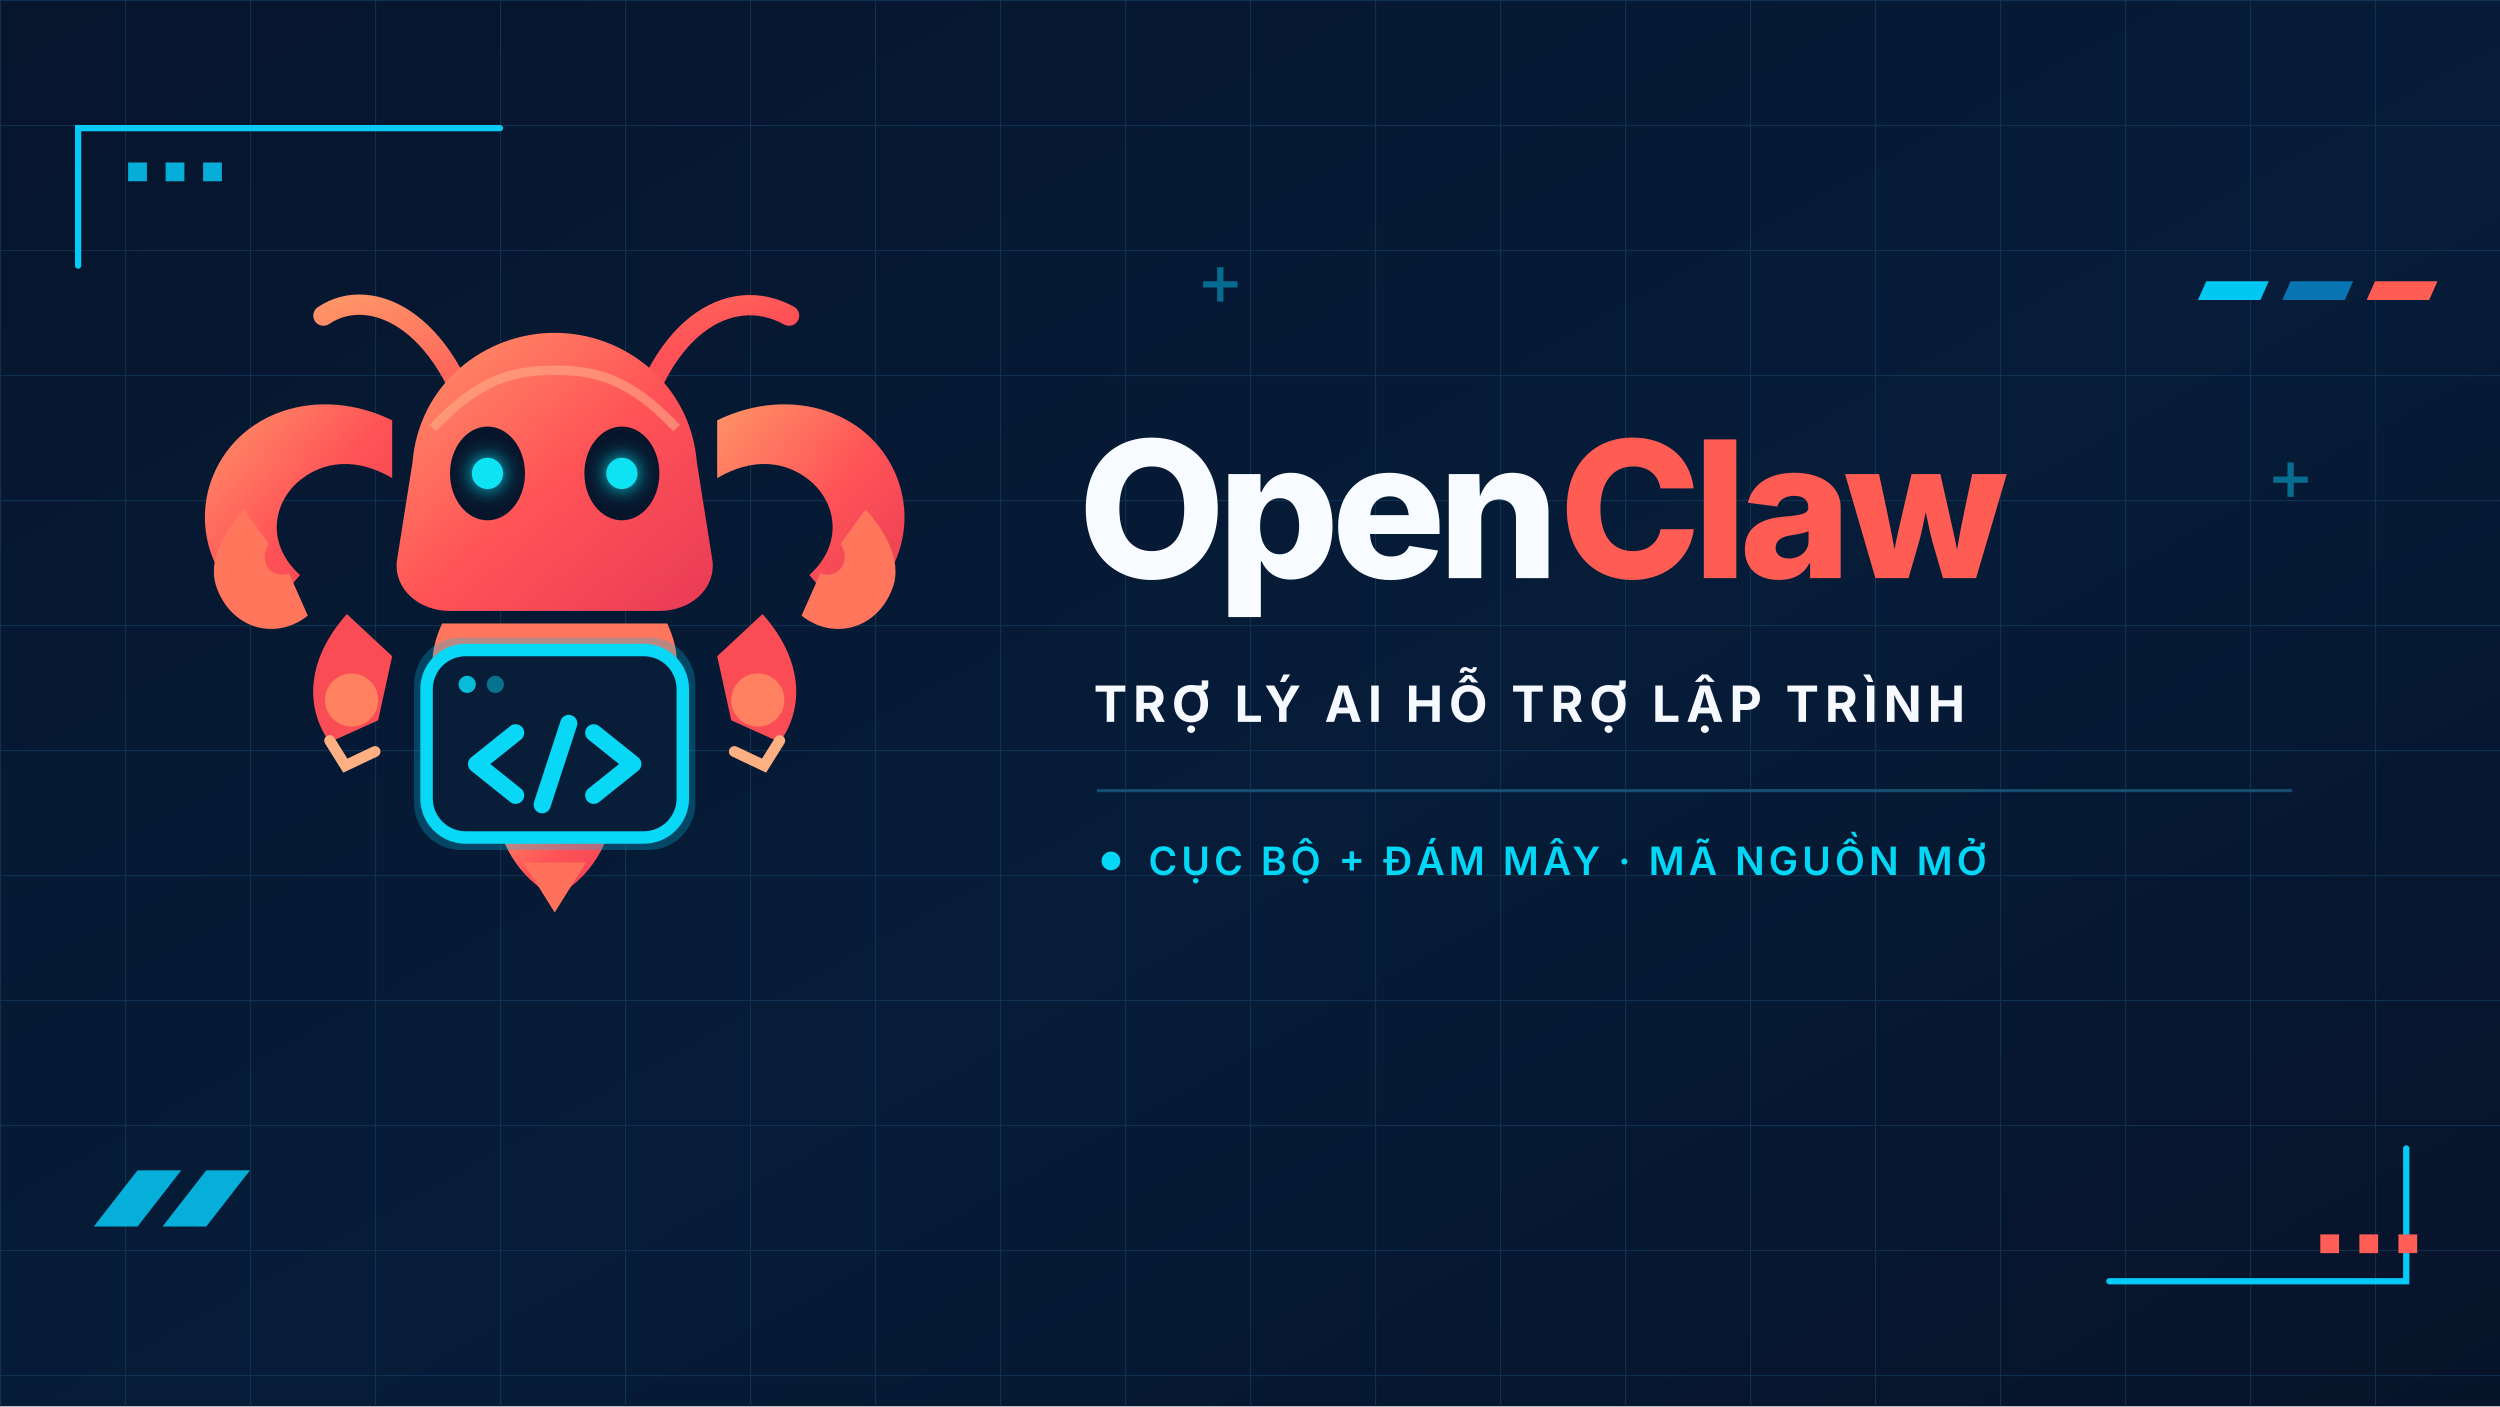
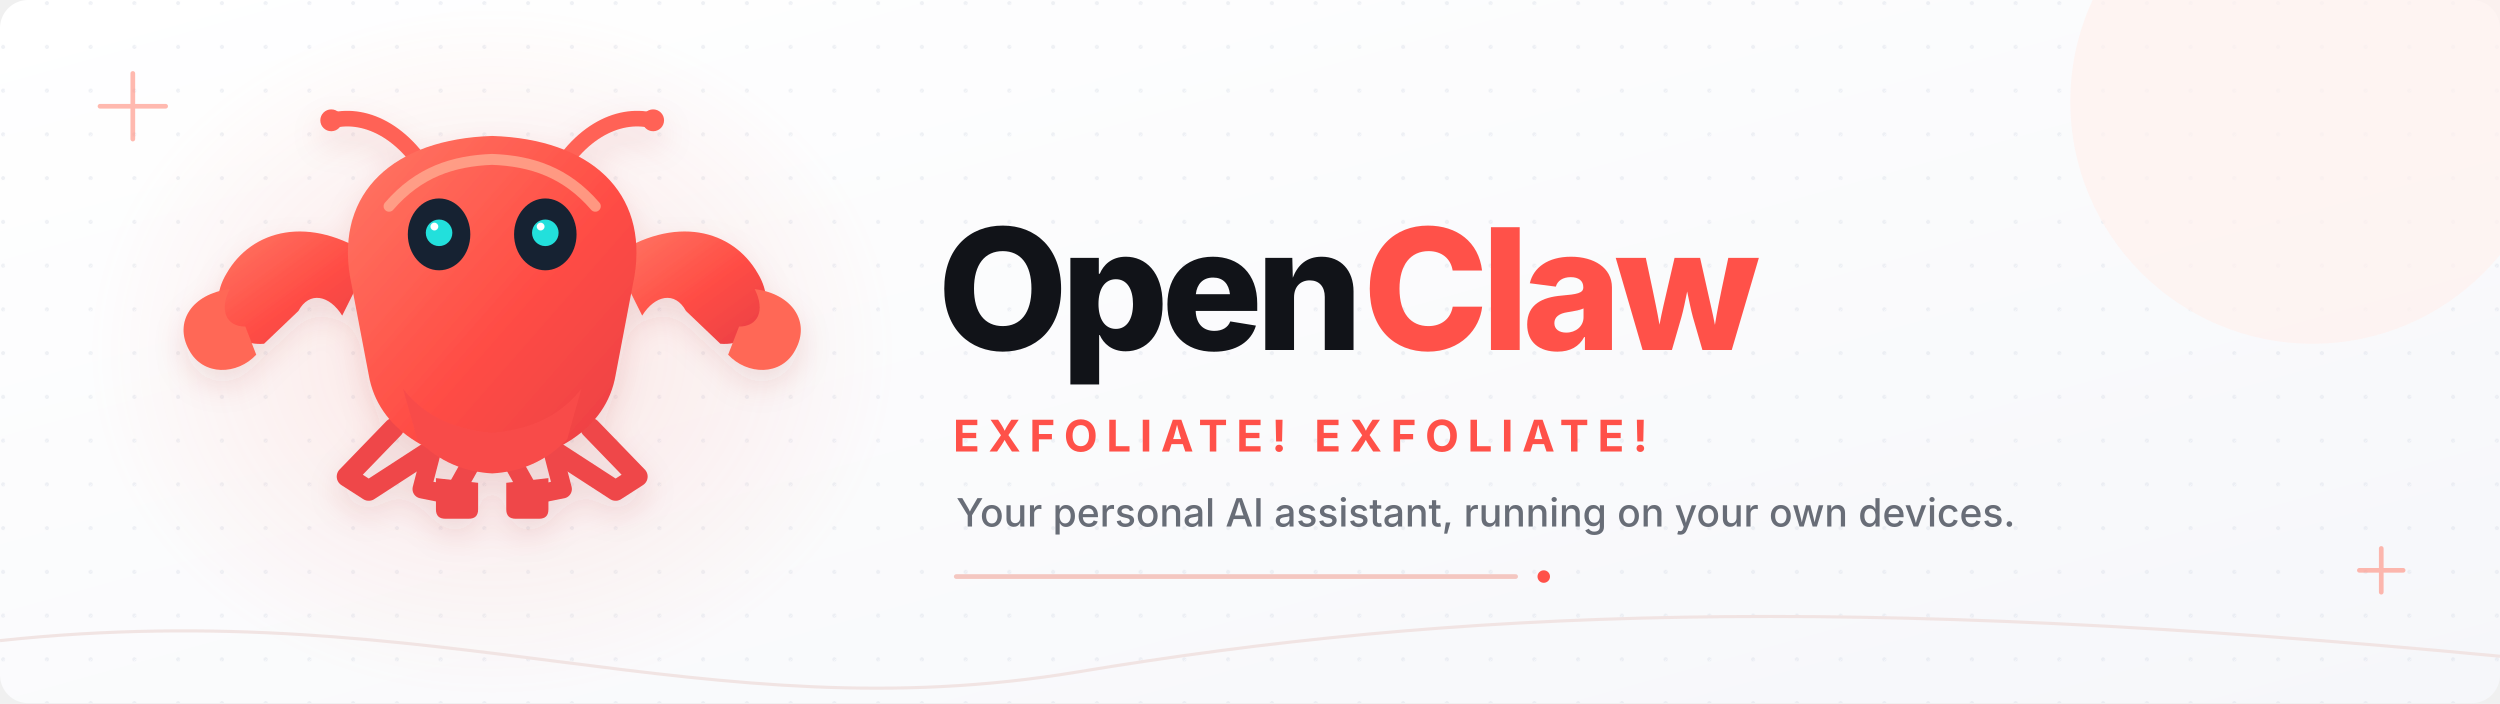
- <svg xmlns="http://www.w3.org/2000/svg" width="1600" height="900" viewBox="0 0 1600 900" role="img" aria-labelledby="title desc">
+ <svg xmlns="http://www.w3.org/2000/svg" width="1600" height="450" viewBox="0 0 1600 450" role="img" aria-labelledby="title desc">
  <defs>
    <linearGradient id="background" x1="0" y1="0" x2="1" y2="1">
-       <stop offset="0" stop-color="#07152d" />
-       <stop offset=".55" stop-color="#061c38" />
-       <stop offset="1" stop-color="#071329" />
+       <stop offset="0" stop-color="#ffffff" />
+       <stop offset="1" stop-color="#f6f7fa" />
    </linearGradient>
    <linearGradient id="shell" x1="0" y1="0" x2="1" y2="1">
-       <stop offset="0" stop-color="#ff9467" />
-       <stop offset=".52" stop-color="#ff5357" />
-       <stop offset="1" stop-color="#e83b56" />
+       <stop offset="0" stop-color="#ff7865" />
+       <stop offset=".55" stop-color="#ff4d45" />
+       <stop offset="1" stop-color="#e93e43" />
    </linearGradient>
-     <pattern id="grid" width="80" height="80" patternUnits="userSpaceOnUse">
-       <path d="M80 0H0V80" fill="none" stroke="#164065" stroke-width="1.4" opacity=".6" />
+     <radialGradient id="halo">
+       <stop offset="0" stop-color="#ff7665" stop-opacity=".17" />
+       <stop offset="1" stop-color="#ff7665" stop-opacity="0" />
+     </radialGradient>
+     <pattern id="dots" width="28" height="28" patternUnits="userSpaceOnUse">
+       <circle cx="2" cy="2" r="1.3" fill="#d9dee7" />
    </pattern>
-     <filter id="cyanGlow" x="-80%" y="-80%" width="260%" height="260%">
-       <feGaussianBlur stdDeviation="6" result="blur" />
-       <feMerge>
-         <feMergeNode in="blur" />
-         <feMergeNode in="SourceGraphic" />
-       </feMerge>
+     <filter id="softShadow" x="-40%" y="-40%" width="180%" height="180%">
+       <feDropShadow dx="0" dy="9" stdDeviation="10" flood-color="#a52b2b" flood-opacity=".13" />
    </filter>
  </defs>
-   <rect width="1600" height="900" fill="url(#background)" />
-   <rect width="1600" height="900" fill="url(#grid)" />
-   <g fill="none" stroke="#05c9f7" stroke-width="4" stroke-linecap="round">
-     <path d="M50 170V82H320" />
-     <path d="M1350 820H1540V735" />
-   </g>
-   <g fill="#05c9f7" opacity=".85">
-     <rect x="82" y="104" width="12" height="12" />
-     <rect x="106" y="104" width="12" height="12" />
-     <rect x="130" y="104" width="12" height="12" />
-     <path d="M770 180h22v4h-22zM779 171h4v22h-4zM1455 305h22v4h-22zM1464 296h4v22h-4z" opacity=".55" />
-     <path d="M60 785l28-36h28l-28 36zM104 785l28-36h28l-28 36z" />
-   </g>
-   <g fill="#ff5d55">
-     <rect x="1485" y="790" width="12" height="12" />
-     <rect x="1510" y="790" width="12" height="12" />
-     <rect x="1535" y="790" width="12" height="12" />
-   </g>
-   <g transform="translate(355 420)">
-     <path d="M-47 -128C-65 -214 -117 -239 -148 -218M48 -128C64 -211 112 -239 150 -218" fill="none" stroke="url(#shell)" stroke-width="13" stroke-linecap="round" />
-     <path d="M-104 -151C-151 -174 -204 -157 -220 -112C-232 -77 -215 -40 -184 -27L-163 -52C-184 -71 -181 -96 -165 -111C-148 -126 -126 -127 -104 -114Z" fill="url(#shell)" />
-     <path d="M-199 -94C-215 -76 -222 -58 -216 -43C-206 -17 -178 -10 -158 -26L-170 -53C-182 -49 -190 -61 -183 -72Z" fill="#ff765d" />
-     <path d="M104 -151C151 -174 204 -157 220 -112C232 -77 215 -40 184 -27L163 -52C184 -71 181 -96 165 -111C148 -126 126 -127 104 -114Z" fill="url(#shell)" />
-     <path d="M199 -94C215 -76 222 -58 216 -43C206 -17 178 -10 158 -26L170 -53C182 -49 190 -61 183 -72Z" fill="#ff765d" />
-     <path d="M-133 -27C-159 2 -160 33 -144 55L-113 41L-104 0ZM133 -27C159 2 160 33 144 55L113 41L104 0Z" fill="#fa4c55" />
-     <circle cx="-130" cy="28" r="17" fill="#ff815f" />
-     <circle cx="130" cy="28" r="17" fill="#ff815f" />
-     <path d="M-91 -124C-87 -174 -45 -207 0 -207C45 -207 87 -174 91 -124L101 -61C103 -43 87 -29 67 -29H-67C-87 -29 -103 -43 -101 -61Z" fill="url(#shell)" />
-     <path d="M-78 -146C-48 -178 -26 -183 0 -183C26 -183 48 -178 78 -146" fill="none" stroke="#ffb08a" stroke-width="6" opacity=".55" />
-     <ellipse cx="-43" cy="-117" rx="24" ry="30" fill="#07152b" />
-     <ellipse cx="43" cy="-117" rx="24" ry="30" fill="#07152b" />
-     <circle cx="-43" cy="-117" r="10" fill="#10e3f2" filter="url(#cyanGlow)" />
-     <circle cx="43" cy="-117" r="10" fill="#10e3f2" filter="url(#cyanGlow)" />
-     <path d="M-72 -21C-89 15 -73 47 0 59C73 47 89 15 72 -21Z" fill="#ff755d" />
-     <path d="M-58 42C-56 78 -28 98 0 100C28 98 56 78 58 42" fill="#f84d56" stroke="#ff8b69" stroke-width="5" />
-     <path d="M-38 97C-35 125 -18 145 0 154C18 145 35 125 38 97Z" fill="url(#shell)" />
-     <path d="M-20 132L0 164L20 132" fill="#ff715b" />
-     <rect x="-90" y="-12" width="180" height="136" rx="30" fill="#00bce9" opacity=".27" />
-     <rect x="-82" y="-4" width="164" height="120" rx="25" fill="#081d38" stroke="#08d7f6" stroke-width="8" />
-     <circle cx="-56" cy="18" r="5.5" fill="#08d7f6" opacity=".85" />
-     <circle cx="-38" cy="18" r="5.5" fill="#08d7f6" opacity=".45" />
-     <path d="M-25 49L-50 69L-25 89M25 49L50 69L25 89M9 43L-8 95" fill="none" stroke="#08d7f6" stroke-width="11" stroke-linecap="round" stroke-linejoin="round" />
-     <path d="M-144 54L-134 70L-115 61M144 54L134 70L115 61" fill="none" stroke="#ffb083" stroke-width="7" stroke-linecap="round" />
+   <rect width="1600" height="450" rx="18" fill="url(#background)" />
+   <rect width="1600" height="450" rx="18" fill="url(#dots)" opacity=".42" />
+   <ellipse cx="315" cy="225" rx="260" ry="220" fill="url(#halo)" />
+   <circle cx="1480" cy="65" r="155" fill="#fff1ee" opacity=".72" />
+   <path d="M0 410 C280 380 450 470 690 430 S1180 380 1600 420" fill="none" stroke="#f1e4e3" stroke-width="2" />
+   <path d="M64 68h42M85 47v42M1510 365h28M1524 351v28" stroke="#ff8b7a" stroke-width="3" stroke-linecap="round" opacity=".6" />
+   <g transform="translate(315 226)" filter="url(#softShadow)">
+     <path d="M-35 -103C-53 -142 -81 -154 -102 -149M35 -103C53 -142 81 -154 102 -149" fill="none" stroke="#ff6256" stroke-width="10" stroke-linecap="round" />
+     <circle cx="-103" cy="-149" r="7" fill="#ff6256" />
+     <circle cx="103" cy="-149" r="7" fill="#ff6256" />
+     <path d="M-77 -62C-117 -89 -154 -79 -170 -51C-184 -28 -169 -4 -146 -6L-124 -27C-117 -40 -104 -37 -96 -24Z" fill="url(#shell)" />
+     <path d="M-168 -41C-192 -38 -204 -20 -194 -2C-185 15 -163 14 -151 1L-158 -17C-170 -17 -175 -27 -168 -41Z" fill="#ff6857" />
+     <path d="M77 -62C117 -89 154 -79 170 -51C184 -28 169 -4 146 -6L124 -27C117 -40 104 -37 96 -24Z" fill="url(#shell)" />
+     <path d="M168 -41C192 -38 204 -20 194 -2C185 15 163 14 151 1L158 -17C170 -17 175 -27 168 -41Z" fill="#ff6857" />
+     <path d="M-63 48L-93 79L-79 88L-42 64M63 48L93 79L79 88L42 64" fill="none" stroke="#ef4748" stroke-width="13" stroke-linecap="round" stroke-linejoin="round" />
+     <path d="M-38 60L-45 87L-25 91L-11 66M38 60L45 87L25 91L11 66" fill="none" stroke="#ef4748" stroke-width="12" stroke-linecap="round" stroke-linejoin="round" />
+     <path d="M-91 -49C-100 -103 -63 -137 0 -139C63 -137 100 -103 91 -49L79 14C73 49 39 68 0 72C-39 68 -73 49 -79 14Z" fill="url(#shell)" />
+     <path d="M-66 -94C-47 -116 -25 -123 0 -124C25 -123 47 -116 66 -94" fill="none" stroke="#ffad93" stroke-width="7" stroke-linecap="round" opacity=".76" />
+     <ellipse cx="-34" cy="-76" rx="20" ry="23" fill="#172332" />
+     <ellipse cx="34" cy="-76" rx="20" ry="23" fill="#172332" />
+     <circle cx="-34" cy="-77" r="8.5" fill="#24e0dc" />
+     <circle cx="34" cy="-77" r="8.5" fill="#24e0dc" />
+     <circle cx="-37" cy="-81" r="2.5" fill="#ffffff" />
+     <circle cx="31" cy="-81" r="2.5" fill="#ffffff" />
+     <path d="M-57 23C-42 42 -22 49 0 51C22 49 42 42 57 23L48 55C34 70 17 76 0 77C-17 76 -34 70 -48 55Z" fill="#f84c49" />
+     <path d="M-36 80V100Q-36 106 -30 106H-15Q-9 106 -9 100V83M9 83V100Q9 106 15 106H30Q36 106 36 100V80" fill="#ef4748" />
  </g>
  <g font-family="Inter, Segoe UI, Arial, sans-serif">
-     <text x="690" y="370" font-size="122" font-weight="800" letter-spacing="-5" fill="#f8fbff">Open<tspan fill="#ff5c54">Claw</tspan>
+     <text x="600" y="224" font-size="108" font-weight="800" letter-spacing="-4.5" fill="#111318">Open<tspan fill="#ff5149">Claw</tspan>
    </text>
-     <text x="700" y="462" font-size="32" font-weight="700" letter-spacing="3.8" fill="#f6f9ff">TRỢ LÝ AI HỖ TRỢ LẬP TRÌNH</text>
-     <path d="M702 506H1467" stroke="#164e70" stroke-width="2" />
-     <circle cx="711" cy="551" r="6" fill="#04d6f5" />
-     <text x="735" y="560" font-size="25" font-weight="600" letter-spacing="2.6" fill="#04d6f5">CỤC BỘ + ĐÁM MÂY · MÃ NGUỒN MỞ</text>
-     <g transform="translate(1412 180) skewX(-24)">
-       <rect width="40" height="12" fill="#00c8f2" />
-       <rect x="54" width="40" height="12" fill="#0875b2" />
-       <rect x="108" width="40" height="12" fill="#ff5c54" />
-     </g>
+     <text x="610" y="289" font-size="28" font-weight="700" letter-spacing="5.6" fill="#ff5149">EXFOLIATE! EXFOLIATE!</text>
+     <text x="612" y="337" font-size="25" font-weight="500" fill="#686d77">Your personal AI assistant, running on your own devices.</text>
+     <path d="M612 369H970" stroke="#f4c7c1" stroke-width="3" stroke-linecap="round" />
+     <circle cx="988" cy="369" r="4" fill="#ff5149" />
  </g>
</svg>
